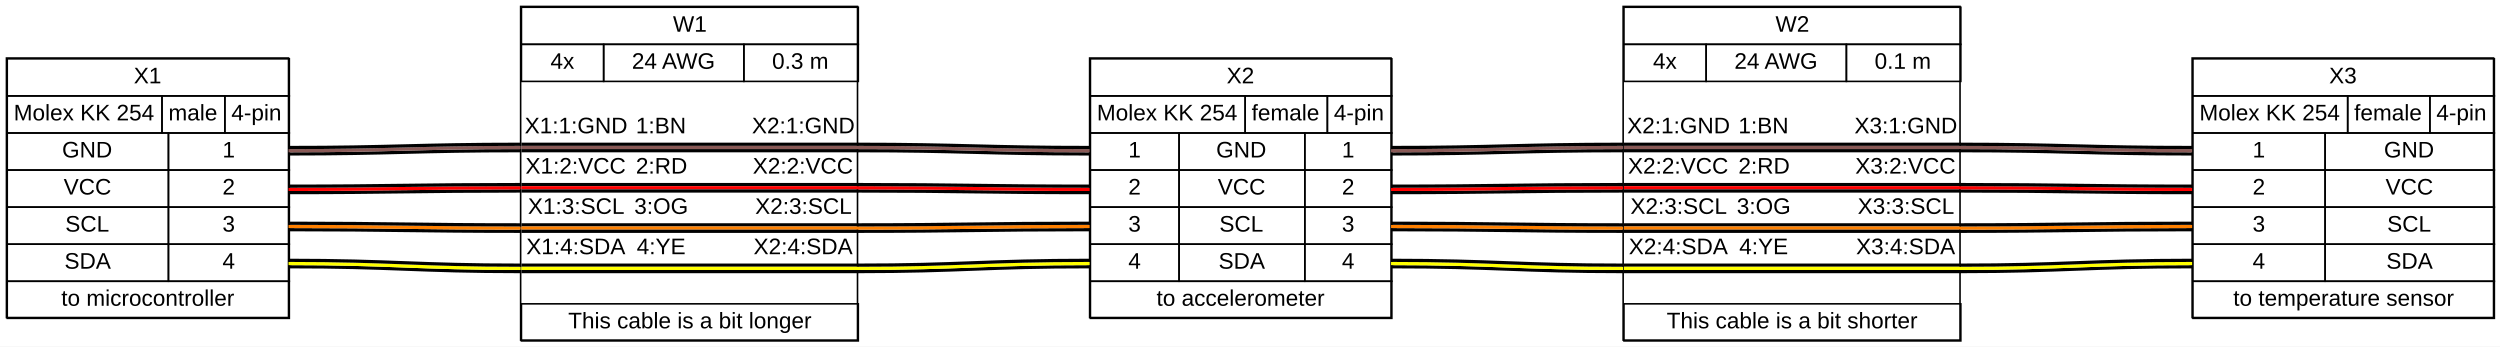
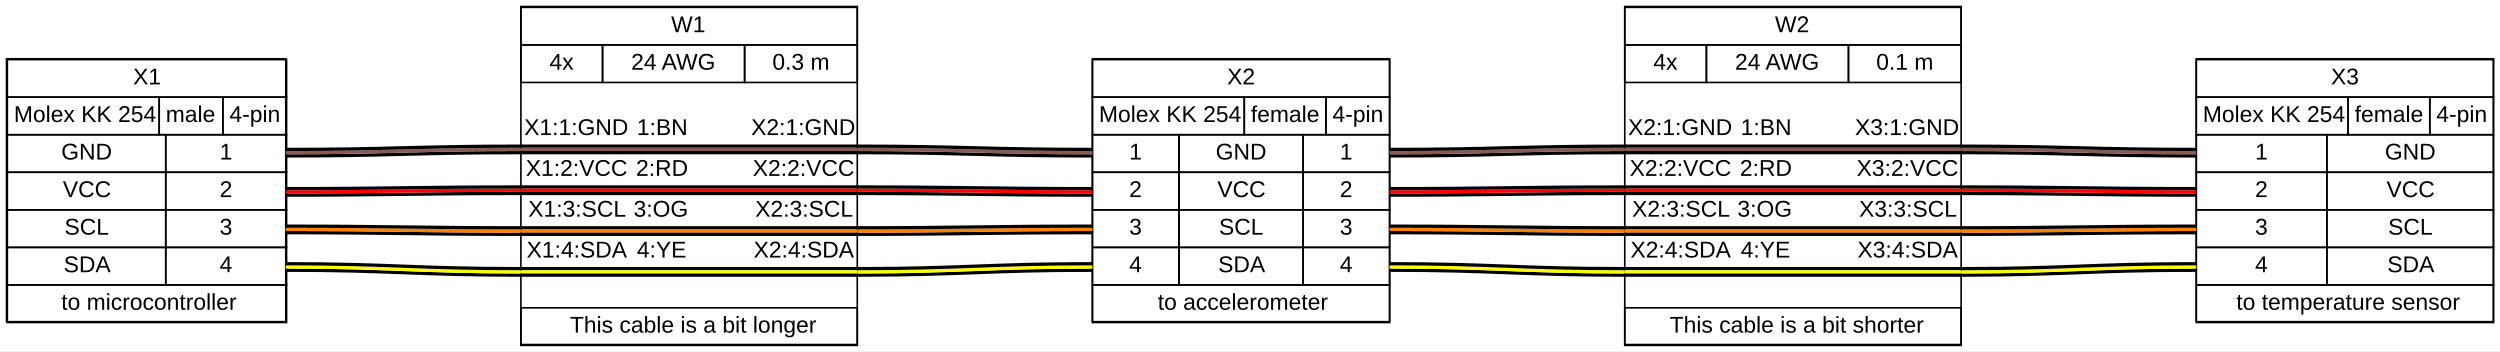
- <svg xmlns="http://www.w3.org/2000/svg" width="1551pt" height="215pt" viewBox="0.00 0.00 1551.00 215.00">
+ <svg xmlns="http://www.w3.org/2000/svg" width="1531pt" height="215pt" viewBox="0.00 0.00 1531.00 215.00">
  <g id="graph0" class="graph" transform="scale(1 1) rotate(0) translate(4 211)">
-     <polygon fill="#ffffff" stroke="transparent" points="-4,4 -4,-211 1547,-211 1547,4 -4,4" />
+     <polygon fill="#ffffff" stroke="none" points="-4,4 -4,-211 1527,-211 1527,4 -4,4" />
    <g id="node1" class="node">
-       <polygon fill="#ffffff" stroke="black" points="175,-175 0,-175 0,-14 175,-14 175,-175" />
-       <polygon fill="none" stroke="black" points="0.5,-151.5 0.5,-174.5 175.5,-174.5 175.5,-151.5 0.5,-151.5" />
-       <text text-anchor="start" x="79" y="-159.3" font-family="arial" font-size="14.00">X1</text>
-       <polygon fill="none" stroke="black" points="0.5,-128.5 0.5,-151.5 96.5,-151.5 96.5,-128.5 0.5,-128.5" />
+       <polygon fill="#ffffff" stroke="black" points="171,-175 0,-175 0,-14 171,-14 171,-175" />
+       <polygon fill="none" stroke="black" points="0.5,-151.5 0.5,-174.5 171.5,-174.5 171.5,-151.5 0.5,-151.5" />
+       <text text-anchor="start" x="77.5" y="-159.3" font-family="arial" font-size="14.00">X1</text>
+       <polygon fill="none" stroke="black" points="0.5,-128.5 0.5,-151.5 93.5,-151.5 93.5,-128.5 0.5,-128.5" />
      <text text-anchor="start" x="4.5" y="-136.3" font-family="arial" font-size="14.00">Molex KK 254</text>
-       <polygon fill="none" stroke="black" points="96.5,-128.5 96.5,-151.5 135.5,-151.5 135.5,-128.5 96.5,-128.5" />
-       <text text-anchor="start" x="100.5" y="-136.3" font-family="arial" font-size="14.00">male</text>
-       <polygon fill="none" stroke="black" points="135.5,-128.5 135.5,-151.5 175.5,-151.5 175.5,-128.5 135.5,-128.5" />
-       <text text-anchor="start" x="139.5" y="-136.3" font-family="arial" font-size="14.00">4-pin</text>
-       <polygon fill="none" stroke="black" points="0.5,-105.5 0.5,-128.5 100.5,-128.5 100.5,-105.5 0.5,-105.5" />
-       <text text-anchor="start" x="34.5" y="-113.3" font-family="arial" font-size="14.00">GND</text>
-       <polygon fill="none" stroke="black" points="100.5,-105.5 100.5,-128.5 175.5,-128.5 175.5,-105.5 100.5,-105.5" />
-       <text text-anchor="start" x="134" y="-113.3" font-family="arial" font-size="14.00">1</text>
-       <polygon fill="none" stroke="black" points="0.5,-82.5 0.5,-105.5 100.5,-105.5 100.5,-82.5 0.5,-82.5" />
-       <text text-anchor="start" x="35.5" y="-90.3" font-family="arial" font-size="14.00">VCC</text>
-       <polygon fill="none" stroke="black" points="100.5,-82.5 100.5,-105.5 175.5,-105.5 175.5,-82.5 100.5,-82.5" />
-       <text text-anchor="start" x="134" y="-90.3" font-family="arial" font-size="14.00">2</text>
-       <polygon fill="none" stroke="black" points="0.5,-59.5 0.5,-82.5 100.5,-82.5 100.5,-59.5 0.5,-59.5" />
-       <text text-anchor="start" x="36.5" y="-67.3" font-family="arial" font-size="14.00">SCL</text>
-       <polygon fill="none" stroke="black" points="100.5,-59.5 100.5,-82.5 175.5,-82.5 175.5,-59.5 100.5,-59.5" />
-       <text text-anchor="start" x="134" y="-67.3" font-family="arial" font-size="14.00">3</text>
-       <polygon fill="none" stroke="black" points="0.5,-36.5 0.5,-59.5 100.5,-59.5 100.5,-36.5 0.5,-36.5" />
-       <text text-anchor="start" x="36" y="-44.3" font-family="arial" font-size="14.00">SDA</text>
-       <polygon fill="none" stroke="black" points="100.5,-36.5 100.5,-59.5 175.5,-59.5 175.5,-36.5 100.5,-36.5" />
-       <text text-anchor="start" x="134" y="-44.3" font-family="arial" font-size="14.00">4</text>
-       <polygon fill="none" stroke="black" points="0.5,-13.5 0.5,-36.5 175.5,-36.5 175.5,-13.5 0.5,-13.5" />
-       <text text-anchor="start" x="34" y="-21.3" font-family="arial" font-size="14.00">to microcontroller</text>
+       <polygon fill="none" stroke="black" points="93.5,-128.5 93.5,-151.5 132.5,-151.5 132.5,-128.5 93.5,-128.5" />
+       <text text-anchor="start" x="97.5" y="-136.3" font-family="arial" font-size="14.00">male</text>
+       <polygon fill="none" stroke="black" points="132.5,-128.5 132.5,-151.5 171.5,-151.5 171.5,-128.5 132.5,-128.5" />
+       <text text-anchor="start" x="136.5" y="-136.3" font-family="arial" font-size="14.00">4-pin</text>
+       <polygon fill="none" stroke="black" points="0.5,-105.5 0.5,-128.5 97.5,-128.5 97.5,-105.5 0.5,-105.5" />
+       <text text-anchor="start" x="33.5" y="-113.3" font-family="arial" font-size="14.00">GND</text>
+       <polygon fill="none" stroke="black" points="97.5,-105.5 97.5,-128.5 171.5,-128.5 171.5,-105.5 97.5,-105.5" />
+       <text text-anchor="start" x="130.5" y="-113.3" font-family="arial" font-size="14.00">1</text>
+       <polygon fill="none" stroke="black" points="0.5,-82.5 0.5,-105.5 97.5,-105.5 97.5,-82.5 0.5,-82.5" />
+       <text text-anchor="start" x="34.5" y="-90.3" font-family="arial" font-size="14.00">VCC</text>
+       <polygon fill="none" stroke="black" points="97.5,-82.5 97.5,-105.5 171.5,-105.5 171.5,-82.5 97.5,-82.5" />
+       <text text-anchor="start" x="130.5" y="-90.3" font-family="arial" font-size="14.00">2</text>
+       <polygon fill="none" stroke="black" points="0.5,-59.5 0.5,-82.5 97.5,-82.5 97.5,-59.5 0.5,-59.5" />
+       <text text-anchor="start" x="35.5" y="-67.3" font-family="arial" font-size="14.00">SCL</text>
+       <polygon fill="none" stroke="black" points="97.5,-59.5 97.5,-82.5 171.5,-82.5 171.5,-59.5 97.5,-59.5" />
+       <text text-anchor="start" x="130.5" y="-67.3" font-family="arial" font-size="14.00">3</text>
+       <polygon fill="none" stroke="black" points="0.5,-36.5 0.5,-59.5 97.5,-59.5 97.5,-36.5 0.5,-36.5" />
+       <text text-anchor="start" x="35" y="-44.3" font-family="arial" font-size="14.00">SDA</text>
+       <polygon fill="none" stroke="black" points="97.5,-36.5 97.5,-59.5 171.5,-59.5 171.5,-36.5 97.5,-36.5" />
+       <text text-anchor="start" x="130.5" y="-44.3" font-family="arial" font-size="14.00">4</text>
+       <polygon fill="none" stroke="black" points="0.5,-13.5 0.5,-36.5 171.5,-36.5 171.5,-13.5 0.5,-13.5" />
+       <text text-anchor="start" x="33.5" y="-21.3" font-family="arial" font-size="14.00">to microcontroller</text>
    </g>
    <g id="node4" class="node">
-       <polygon fill="#ffffff" stroke="black" points="528,-207 319,-207 319,0 528,0 528,-207" />
-       <polygon fill="none" stroke="black" points="319.5,-183.5 319.5,-206.5 528.5,-206.5 528.5,-183.5 319.5,-183.5" />
-       <text text-anchor="start" x="413.5" y="-191.3" font-family="arial" font-size="14.00">W1</text>
-       <polygon fill="none" stroke="black" points="319.5,-160.5 319.5,-183.5 370.5,-183.5 370.5,-160.5 319.5,-160.5" />
-       <text text-anchor="start" x="337.5" y="-168.3" font-family="arial" font-size="14.00">4x</text>
-       <polygon fill="none" stroke="black" points="370.5,-160.5 370.5,-183.5 457.5,-183.5 457.5,-160.5 370.5,-160.5" />
-       <text text-anchor="start" x="388" y="-168.3" font-family="arial" font-size="14.00">24 AWG</text>
-       <polygon fill="none" stroke="black" points="457.5,-160.5 457.5,-183.5 528.5,-183.5 528.5,-160.5 457.5,-160.5" />
-       <text text-anchor="start" x="475" y="-168.3" font-family="arial" font-size="14.00">0.3 m</text>
-       <text text-anchor="start" x="351.5" y="-147.3" font-family="arial" font-size="14.00"> </text>
-       <text text-anchor="start" x="321.5" y="-128.3" font-family="arial" font-size="14.00">X1:1:GND</text>
-       <text text-anchor="start" x="390.5" y="-128.3" font-family="arial" font-size="14.00">     1:BN    </text>
-       <text text-anchor="start" x="462.5" y="-128.3" font-family="arial" font-size="14.00">X2:1:GND</text>
-       <polygon fill="#000000" stroke="transparent" points="319.5,-120.5 319.5,-122.5 528.5,-122.5 528.5,-120.5 319.5,-120.5" />
-       <polygon fill="#895956" stroke="transparent" points="319.5,-118.5 319.5,-120.5 528.5,-120.5 528.5,-118.5 319.5,-118.5" />
-       <polygon fill="#000000" stroke="transparent" points="319.5,-116.5 319.5,-118.5 528.5,-118.5 528.5,-116.5 319.5,-116.5" />
-       <text text-anchor="start" x="322" y="-103.3" font-family="arial" font-size="14.00">X1:2:VCC</text>
-       <text text-anchor="start" x="390.5" y="-103.3" font-family="arial" font-size="14.00">     2:RD    </text>
-       <text text-anchor="start" x="463" y="-103.3" font-family="arial" font-size="14.00">X2:2:VCC</text>
-       <polygon fill="#000000" stroke="transparent" points="319.5,-95.5 319.5,-97.5 528.5,-97.5 528.5,-95.5 319.5,-95.5" />
-       <polygon fill="#ff0000" stroke="transparent" points="319.5,-93.5 319.5,-95.5 528.5,-95.5 528.5,-93.5 319.5,-93.5" />
-       <polygon fill="#000000" stroke="transparent" points="319.5,-91.5 319.5,-93.5 528.5,-93.5 528.5,-91.5 319.5,-91.5" />
-       <text text-anchor="start" x="323.5" y="-78.3" font-family="arial" font-size="14.00">X1:3:SCL</text>
-       <text text-anchor="start" x="389.5" y="-78.3" font-family="arial" font-size="14.00">     3:OG    </text>
-       <text text-anchor="start" x="464.5" y="-78.3" font-family="arial" font-size="14.00">X2:3:SCL</text>
-       <polygon fill="#000000" stroke="transparent" points="319.5,-70.5 319.5,-72.5 528.5,-72.5 528.5,-70.5 319.5,-70.5" />
-       <polygon fill="#ff8000" stroke="transparent" points="319.5,-68.5 319.5,-70.5 528.5,-70.5 528.5,-68.5 319.5,-68.5" />
-       <polygon fill="#000000" stroke="transparent" points="319.5,-66.5 319.5,-68.5 528.5,-68.5 528.5,-66.5 319.5,-66.5" />
-       <text text-anchor="start" x="322.5" y="-53.3" font-family="arial" font-size="14.00">X1:4:SDA</text>
-       <text text-anchor="start" x="391" y="-53.3" font-family="arial" font-size="14.00">     4:YE    </text>
-       <text text-anchor="start" x="463.5" y="-53.3" font-family="arial" font-size="14.00">X2:4:SDA</text>
-       <polygon fill="#000000" stroke="transparent" points="319.5,-45.5 319.5,-47.5 528.5,-47.5 528.5,-45.5 319.5,-45.5" />
-       <polygon fill="#ffff00" stroke="transparent" points="319.5,-43.5 319.5,-45.5 528.5,-45.5 528.5,-43.5 319.5,-43.5" />
-       <polygon fill="#000000" stroke="transparent" points="319.5,-41.5 319.5,-43.5 528.5,-43.5 528.5,-41.5 319.5,-41.5" />
-       <text text-anchor="start" x="351.5" y="-28.3" font-family="arial" font-size="14.00"> </text>
-       <polygon fill="none" stroke="black" points="319.5,0.5 319.5,-22.5 528.5,-22.5 528.5,0.5 319.5,0.5" />
-       <text text-anchor="start" x="348.5" y="-7.3" font-family="arial" font-size="14.00">This cable is a bit longer</text>
+       <polygon fill="#ffffff" stroke="black" points="521,-207 315,-207 315,0 521,0 521,-207" />
+       <polygon fill="none" stroke="black" points="315,-183.5 315,-206.5 521,-206.5 521,-183.5 315,-183.5" />
+       <text text-anchor="start" x="407" y="-191.3" font-family="arial" font-size="14.00">W1</text>
+       <polygon fill="none" stroke="black" points="315,-160.5 315,-183.5 365,-183.5 365,-160.5 315,-160.5" />
+       <text text-anchor="start" x="332.5" y="-168.3" font-family="arial" font-size="14.00">4x</text>
+       <polygon fill="none" stroke="black" points="365,-160.5 365,-183.5 452,-183.5 452,-160.5 365,-160.5" />
+       <text text-anchor="start" x="382.5" y="-168.3" font-family="arial" font-size="14.00">24 AWG</text>
+       <polygon fill="none" stroke="black" points="452,-160.5 452,-183.5 521,-183.5 521,-160.5 452,-160.5" />
+       <text text-anchor="start" x="469" y="-168.3" font-family="arial" font-size="14.00">0.3 m</text>
+       <text text-anchor="start" x="346.5" y="-147.3" font-family="arial" font-size="14.00"> </text>
+       <text text-anchor="start" x="317" y="-128.3" font-family="arial" font-size="14.00">X1:1:GND</text>
+       <text text-anchor="start" x="386" y="-128.3" font-family="arial" font-size="14.00">     1:BN    </text>
+       <text text-anchor="start" x="456" y="-128.3" font-family="arial" font-size="14.00">X2:1:GND</text>
+       <polygon fill="#000000" stroke="none" points="315,-120.5 315,-122.5 521,-122.5 521,-120.5 315,-120.5" />
+       <polygon fill="#895956" stroke="none" points="315,-118.5 315,-120.5 521,-120.5 521,-118.5 315,-118.5" />
+       <polygon fill="#000000" stroke="none" points="315,-116.5 315,-118.5 521,-118.5 521,-116.5 315,-116.5" />
+       <text text-anchor="start" x="318" y="-103.3" font-family="arial" font-size="14.00">X1:2:VCC</text>
+       <text text-anchor="start" x="385.5" y="-103.3" font-family="arial" font-size="14.00">     2:RD    </text>
+       <text text-anchor="start" x="457" y="-103.3" font-family="arial" font-size="14.00">X2:2:VCC</text>
+       <polygon fill="#000000" stroke="none" points="315,-95.5 315,-97.5 521,-97.5 521,-95.5 315,-95.5" />
+       <polygon fill="#ff0000" stroke="none" points="315,-93.5 315,-95.5 521,-95.5 521,-93.5 315,-93.5" />
+       <polygon fill="#000000" stroke="none" points="315,-91.5 315,-93.5 521,-93.5 521,-91.5 315,-91.5" />
+       <text text-anchor="start" x="319.5" y="-78.3" font-family="arial" font-size="14.00">X1:3:SCL</text>
+       <text text-anchor="start" x="384" y="-78.3" font-family="arial" font-size="14.00">     3:OG    </text>
+       <text text-anchor="start" x="458.5" y="-78.3" font-family="arial" font-size="14.00">X2:3:SCL</text>
+       <polygon fill="#000000" stroke="none" points="315,-70.5 315,-72.5 521,-72.5 521,-70.5 315,-70.5" />
+       <polygon fill="#ff8000" stroke="none" points="315,-68.5 315,-70.5 521,-70.5 521,-68.5 315,-68.5" />
+       <polygon fill="#000000" stroke="none" points="315,-66.5 315,-68.5 521,-68.5 521,-66.5 315,-66.5" />
+       <text text-anchor="start" x="318.5" y="-53.3" font-family="arial" font-size="14.00">X1:4:SDA</text>
+       <text text-anchor="start" x="386" y="-53.3" font-family="arial" font-size="14.00">     4:YE    </text>
+       <text text-anchor="start" x="457.5" y="-53.3" font-family="arial" font-size="14.00">X2:4:SDA</text>
+       <polygon fill="#000000" stroke="none" points="315,-45.5 315,-47.5 521,-47.5 521,-45.5 315,-45.5" />
+       <polygon fill="#ffff00" stroke="none" points="315,-43.5 315,-45.5 521,-45.5 521,-43.5 315,-43.5" />
+       <polygon fill="#000000" stroke="none" points="315,-41.5 315,-43.5 521,-43.5 521,-41.5 315,-41.5" />
+       <text text-anchor="start" x="346.5" y="-28.3" font-family="arial" font-size="14.00"> </text>
+       <polygon fill="none" stroke="black" points="315,0.5 315,-22.5 521,-22.5 521,0.5 315,0.5" />
+       <text text-anchor="start" x="345" y="-7.3" font-family="arial" font-size="14.00">This cable is a bit longer</text>
    </g>
    <g id="edge1" class="edge">
-       <path fill="none" stroke="#000000" stroke-width="2" d="M175,-115.5C239.25,-115.52 255.24,-117.52 319,-117.5" />
-       <path fill="none" stroke="#895956" stroke-width="2" d="M175,-117.5C239.01,-117.5 254.99,-119.5 319,-119.5" />
-       <path fill="none" stroke="#000000" stroke-width="2" d="M175,-119.5C238.76,-119.48 254.75,-121.48 319,-121.5" />
+       <path fill="none" stroke="#000000" stroke-width="2" d="M171,-115.5C235.25,-115.52 251.24,-117.52 315,-117.5" />
+       <path fill="none" stroke="#895956" stroke-width="2" d="M171,-117.5C235.01,-117.5 250.99,-119.5 315,-119.5" />
+       <path fill="none" stroke="#000000" stroke-width="2" d="M171,-119.5C234.76,-119.48 250.75,-121.48 315,-121.5" />
    </g>
    <g id="edge3" class="edge">
-       <path fill="none" stroke="#000000" stroke-width="2" d="M175,-91.5C239.13,-91.5 255.12,-92.5 319,-92.5" />
-       <path fill="none" stroke="#ff0000" stroke-width="2" d="M175,-93.5C239,-93.5 255,-94.5 319,-94.5" />
-       <path fill="none" stroke="#000000" stroke-width="2" d="M175,-95.5C238.88,-95.5 254.87,-96.5 319,-96.5" />
+       <path fill="none" stroke="#000000" stroke-width="2" d="M171,-91.5C235.13,-91.5 251.12,-92.5 315,-92.5" />
+       <path fill="none" stroke="#ff0000" stroke-width="2" d="M171,-93.5C235,-93.5 251,-94.5 315,-94.5" />
+       <path fill="none" stroke="#000000" stroke-width="2" d="M171,-95.5C234.88,-95.5 250.87,-96.5 315,-96.5" />
    </g>
    <g id="edge5" class="edge">
-       <path fill="none" stroke="#000000" stroke-width="2" d="M175,-68.5C238.88,-68.5 254.87,-67.5 319,-67.5" />
-       <path fill="none" stroke="#ff8000" stroke-width="2" d="M175,-70.5C239,-70.5 255,-69.5 319,-69.5" />
-       <path fill="none" stroke="#000000" stroke-width="2" d="M175,-72.5C239.13,-72.5 255.12,-71.5 319,-71.5" />
+       <path fill="none" stroke="#000000" stroke-width="2" d="M171,-68.5C234.88,-68.5 250.87,-67.5 315,-67.5" />
+       <path fill="none" stroke="#ff8000" stroke-width="2" d="M171,-70.5C235,-70.5 251,-69.5 315,-69.5" />
+       <path fill="none" stroke="#000000" stroke-width="2" d="M171,-72.5C235.13,-72.5 251.12,-71.5 315,-71.5" />
    </g>
    <g id="edge7" class="edge">
-       <path fill="none" stroke="#000000" stroke-width="2" d="M175,-45.5C238.64,-45.53 254.62,-42.53 319,-42.5" />
-       <path fill="none" stroke="#ffff00" stroke-width="2" d="M175,-47.5C239.01,-47.5 254.99,-44.5 319,-44.5" />
-       <path fill="none" stroke="#000000" stroke-width="2" d="M175,-49.5C239.38,-49.47 255.36,-46.47 319,-46.5" />
+       <path fill="none" stroke="#000000" stroke-width="2" d="M171,-45.5C234.64,-45.53 250.62,-42.53 315,-42.5" />
+       <path fill="none" stroke="#ffff00" stroke-width="2" d="M171,-47.5C235.01,-47.5 250.99,-44.5 315,-44.5" />
+       <path fill="none" stroke="#000000" stroke-width="2" d="M171,-49.5C235.38,-49.47 251.36,-46.47 315,-46.5" />
    </g>
    <g id="node2" class="node">
-       <polygon fill="#ffffff" stroke="black" points="859,-175 672,-175 672,-14 859,-14 859,-175" />
-       <polygon fill="none" stroke="black" points="672.5,-151.5 672.5,-174.5 859.5,-174.5 859.5,-151.5 672.5,-151.5" />
-       <text text-anchor="start" x="757" y="-159.3" font-family="arial" font-size="14.00">X2</text>
-       <polygon fill="none" stroke="black" points="672.5,-128.5 672.5,-151.5 768.5,-151.5 768.5,-128.5 672.5,-128.5" />
-       <text text-anchor="start" x="676.5" y="-136.3" font-family="arial" font-size="14.00">Molex KK 254</text>
-       <polygon fill="none" stroke="black" points="768.5,-128.5 768.5,-151.5 819.5,-151.5 819.5,-128.5 768.5,-128.5" />
-       <text text-anchor="start" x="772.5" y="-136.3" font-family="arial" font-size="14.00">female</text>
-       <polygon fill="none" stroke="black" points="819.5,-128.5 819.5,-151.5 859.5,-151.5 859.5,-128.5 819.5,-128.5" />
-       <text text-anchor="start" x="823.5" y="-136.3" font-family="arial" font-size="14.00">4-pin</text>
-       <polygon fill="none" stroke="black" points="672.5,-105.5 672.5,-128.5 727.5,-128.5 727.5,-105.5 672.5,-105.5" />
-       <text text-anchor="start" x="696" y="-113.3" font-family="arial" font-size="14.00">1</text>
-       <polygon fill="none" stroke="black" points="727.5,-105.5 727.5,-128.5 805.5,-128.5 805.5,-105.5 727.5,-105.5" />
-       <text text-anchor="start" x="750.5" y="-113.3" font-family="arial" font-size="14.00">GND</text>
-       <polygon fill="none" stroke="black" points="805.5,-105.5 805.5,-128.5 859.5,-128.5 859.5,-105.5 805.5,-105.5" />
-       <text text-anchor="start" x="828.5" y="-113.3" font-family="arial" font-size="14.00">1</text>
-       <polygon fill="none" stroke="black" points="672.5,-82.5 672.5,-105.5 727.5,-105.5 727.5,-82.5 672.5,-82.5" />
-       <text text-anchor="start" x="696" y="-90.3" font-family="arial" font-size="14.00">2</text>
-       <polygon fill="none" stroke="black" points="727.5,-82.5 727.5,-105.5 805.5,-105.5 805.5,-82.5 727.5,-82.5" />
-       <text text-anchor="start" x="751.5" y="-90.3" font-family="arial" font-size="14.00">VCC</text>
-       <polygon fill="none" stroke="black" points="805.5,-82.5 805.5,-105.5 859.5,-105.5 859.5,-82.5 805.5,-82.5" />
-       <text text-anchor="start" x="828.5" y="-90.3" font-family="arial" font-size="14.00">2</text>
-       <polygon fill="none" stroke="black" points="672.5,-59.5 672.5,-82.5 727.5,-82.5 727.5,-59.5 672.5,-59.5" />
-       <text text-anchor="start" x="696" y="-67.3" font-family="arial" font-size="14.00">3</text>
-       <polygon fill="none" stroke="black" points="727.5,-59.5 727.5,-82.5 805.5,-82.5 805.5,-59.5 727.5,-59.5" />
-       <text text-anchor="start" x="752.5" y="-67.3" font-family="arial" font-size="14.00">SCL</text>
-       <polygon fill="none" stroke="black" points="805.5,-59.5 805.5,-82.5 859.5,-82.5 859.5,-59.5 805.5,-59.5" />
-       <text text-anchor="start" x="828.5" y="-67.3" font-family="arial" font-size="14.00">3</text>
-       <polygon fill="none" stroke="black" points="672.5,-36.5 672.5,-59.5 727.5,-59.5 727.5,-36.5 672.5,-36.5" />
-       <text text-anchor="start" x="696" y="-44.3" font-family="arial" font-size="14.00">4</text>
-       <polygon fill="none" stroke="black" points="727.5,-36.5 727.5,-59.5 805.5,-59.5 805.5,-36.5 727.5,-36.5" />
-       <text text-anchor="start" x="752" y="-44.3" font-family="arial" font-size="14.00">SDA</text>
-       <polygon fill="none" stroke="black" points="805.5,-36.5 805.5,-59.5 859.5,-59.5 859.5,-36.5 805.5,-36.5" />
-       <text text-anchor="start" x="828.5" y="-44.3" font-family="arial" font-size="14.00">4</text>
-       <polygon fill="none" stroke="black" points="672.5,-13.5 672.5,-36.5 859.5,-36.5 859.5,-13.5 672.5,-13.5" />
-       <text text-anchor="start" x="713.5" y="-21.3" font-family="arial" font-size="14.00">to accelerometer</text>
+       <polygon fill="#ffffff" stroke="black" points="847,-175 665,-175 665,-14 847,-14 847,-175" />
+       <polygon fill="none" stroke="black" points="665,-151.5 665,-174.5 847,-174.5 847,-151.5 665,-151.5" />
+       <text text-anchor="start" x="747.5" y="-159.3" font-family="arial" font-size="14.00">X2</text>
+       <polygon fill="none" stroke="black" points="665,-128.5 665,-151.5 758,-151.5 758,-128.5 665,-128.5" />
+       <text text-anchor="start" x="669" y="-136.3" font-family="arial" font-size="14.00">Molex KK 254</text>
+       <polygon fill="none" stroke="black" points="758,-128.5 758,-151.5 808,-151.5 808,-128.5 758,-128.5" />
+       <text text-anchor="start" x="762" y="-136.3" font-family="arial" font-size="14.00">female</text>
+       <polygon fill="none" stroke="black" points="808,-128.5 808,-151.5 847,-151.5 847,-128.5 808,-128.5" />
+       <text text-anchor="start" x="812" y="-136.3" font-family="arial" font-size="14.00">4-pin</text>
+       <polygon fill="none" stroke="black" points="665,-105.5 665,-128.5 718,-128.5 718,-105.5 665,-105.5" />
+       <text text-anchor="start" x="687.5" y="-113.3" font-family="arial" font-size="14.00">1</text>
+       <polygon fill="none" stroke="black" points="718,-105.5 718,-128.5 794,-128.5 794,-105.5 718,-105.5" />
+       <text text-anchor="start" x="740.5" y="-113.3" font-family="arial" font-size="14.00">GND</text>
+       <polygon fill="none" stroke="black" points="794,-105.5 794,-128.5 847,-128.5 847,-105.5 794,-105.5" />
+       <text text-anchor="start" x="816.5" y="-113.3" font-family="arial" font-size="14.00">1</text>
+       <polygon fill="none" stroke="black" points="665,-82.5 665,-105.5 718,-105.5 718,-82.5 665,-82.5" />
+       <text text-anchor="start" x="687.5" y="-90.3" font-family="arial" font-size="14.00">2</text>
+       <polygon fill="none" stroke="black" points="718,-82.5 718,-105.5 794,-105.5 794,-82.5 718,-82.5" />
+       <text text-anchor="start" x="741.5" y="-90.3" font-family="arial" font-size="14.00">VCC</text>
+       <polygon fill="none" stroke="black" points="794,-82.5 794,-105.5 847,-105.5 847,-82.5 794,-82.5" />
+       <text text-anchor="start" x="816.5" y="-90.3" font-family="arial" font-size="14.00">2</text>
+       <polygon fill="none" stroke="black" points="665,-59.5 665,-82.5 718,-82.5 718,-59.5 665,-59.5" />
+       <text text-anchor="start" x="687.5" y="-67.3" font-family="arial" font-size="14.00">3</text>
+       <polygon fill="none" stroke="black" points="718,-59.5 718,-82.5 794,-82.5 794,-59.5 718,-59.5" />
+       <text text-anchor="start" x="742.5" y="-67.3" font-family="arial" font-size="14.00">SCL</text>
+       <polygon fill="none" stroke="black" points="794,-59.5 794,-82.5 847,-82.5 847,-59.5 794,-59.5" />
+       <text text-anchor="start" x="816.5" y="-67.3" font-family="arial" font-size="14.00">3</text>
+       <polygon fill="none" stroke="black" points="665,-36.5 665,-59.5 718,-59.5 718,-36.5 665,-36.5" />
+       <text text-anchor="start" x="687.5" y="-44.3" font-family="arial" font-size="14.00">4</text>
+       <polygon fill="none" stroke="black" points="718,-36.5 718,-59.5 794,-59.5 794,-36.5 718,-36.5" />
+       <text text-anchor="start" x="742" y="-44.3" font-family="arial" font-size="14.00">SDA</text>
+       <polygon fill="none" stroke="black" points="794,-36.5 794,-59.5 847,-59.5 847,-36.5 794,-36.5" />
+       <text text-anchor="start" x="816.5" y="-44.3" font-family="arial" font-size="14.00">4</text>
+       <polygon fill="none" stroke="black" points="665,-13.5 665,-36.5 847,-36.5 847,-13.5 665,-13.5" />
+       <text text-anchor="start" x="705" y="-21.3" font-family="arial" font-size="14.00">to accelerometer</text>
    </g>
    <g id="node5" class="node">
-       <polygon fill="#ffffff" stroke="black" points="1212,-207 1003,-207 1003,0 1212,0 1212,-207" />
-       <polygon fill="none" stroke="black" points="1003.5,-183.5 1003.5,-206.5 1212.5,-206.5 1212.5,-183.5 1003.5,-183.5" />
-       <text text-anchor="start" x="1097.5" y="-191.3" font-family="arial" font-size="14.00">W2</text>
-       <polygon fill="none" stroke="black" points="1003.5,-160.5 1003.5,-183.5 1054.5,-183.5 1054.5,-160.5 1003.5,-160.5" />
-       <text text-anchor="start" x="1021.5" y="-168.3" font-family="arial" font-size="14.00">4x</text>
-       <polygon fill="none" stroke="black" points="1054.5,-160.5 1054.5,-183.5 1141.5,-183.5 1141.5,-160.5 1054.5,-160.5" />
-       <text text-anchor="start" x="1072" y="-168.3" font-family="arial" font-size="14.00">24 AWG</text>
-       <polygon fill="none" stroke="black" points="1141.5,-160.5 1141.5,-183.5 1212.5,-183.5 1212.5,-160.5 1141.5,-160.5" />
-       <text text-anchor="start" x="1159" y="-168.3" font-family="arial" font-size="14.00">0.1 m</text>
-       <text text-anchor="start" x="1035.5" y="-147.3" font-family="arial" font-size="14.00"> </text>
-       <text text-anchor="start" x="1005.5" y="-128.3" font-family="arial" font-size="14.00">X2:1:GND</text>
-       <text text-anchor="start" x="1074.5" y="-128.3" font-family="arial" font-size="14.00">     1:BN    </text>
-       <text text-anchor="start" x="1146.5" y="-128.3" font-family="arial" font-size="14.00">X3:1:GND</text>
-       <polygon fill="#000000" stroke="transparent" points="1003.5,-120.5 1003.5,-122.5 1212.5,-122.5 1212.5,-120.5 1003.5,-120.5" />
-       <polygon fill="#895956" stroke="transparent" points="1003.5,-118.5 1003.5,-120.5 1212.5,-120.5 1212.5,-118.5 1003.5,-118.5" />
-       <polygon fill="#000000" stroke="transparent" points="1003.5,-116.5 1003.5,-118.5 1212.5,-118.5 1212.5,-116.5 1003.5,-116.5" />
-       <text text-anchor="start" x="1006" y="-103.3" font-family="arial" font-size="14.00">X2:2:VCC</text>
-       <text text-anchor="start" x="1074.5" y="-103.3" font-family="arial" font-size="14.00">     2:RD    </text>
-       <text text-anchor="start" x="1147" y="-103.3" font-family="arial" font-size="14.00">X3:2:VCC</text>
-       <polygon fill="#000000" stroke="transparent" points="1003.5,-95.5 1003.5,-97.5 1212.5,-97.5 1212.5,-95.5 1003.5,-95.5" />
-       <polygon fill="#ff0000" stroke="transparent" points="1003.5,-93.5 1003.5,-95.5 1212.5,-95.5 1212.5,-93.5 1003.5,-93.5" />
-       <polygon fill="#000000" stroke="transparent" points="1003.5,-91.5 1003.5,-93.5 1212.5,-93.5 1212.5,-91.5 1003.5,-91.5" />
-       <text text-anchor="start" x="1007.5" y="-78.3" font-family="arial" font-size="14.00">X2:3:SCL</text>
-       <text text-anchor="start" x="1073.5" y="-78.3" font-family="arial" font-size="14.00">     3:OG    </text>
-       <text text-anchor="start" x="1148.5" y="-78.3" font-family="arial" font-size="14.00">X3:3:SCL</text>
-       <polygon fill="#000000" stroke="transparent" points="1003.5,-70.5 1003.5,-72.5 1212.5,-72.5 1212.5,-70.5 1003.5,-70.5" />
-       <polygon fill="#ff8000" stroke="transparent" points="1003.5,-68.5 1003.5,-70.5 1212.5,-70.5 1212.5,-68.5 1003.5,-68.5" />
-       <polygon fill="#000000" stroke="transparent" points="1003.5,-66.5 1003.5,-68.5 1212.5,-68.5 1212.5,-66.5 1003.5,-66.5" />
-       <text text-anchor="start" x="1006.5" y="-53.3" font-family="arial" font-size="14.00">X2:4:SDA</text>
-       <text text-anchor="start" x="1075" y="-53.3" font-family="arial" font-size="14.00">     4:YE    </text>
-       <text text-anchor="start" x="1147.5" y="-53.3" font-family="arial" font-size="14.00">X3:4:SDA</text>
-       <polygon fill="#000000" stroke="transparent" points="1003.5,-45.5 1003.5,-47.5 1212.5,-47.5 1212.5,-45.5 1003.5,-45.5" />
-       <polygon fill="#ffff00" stroke="transparent" points="1003.5,-43.5 1003.5,-45.5 1212.5,-45.5 1212.5,-43.5 1003.5,-43.5" />
-       <polygon fill="#000000" stroke="transparent" points="1003.5,-41.5 1003.5,-43.5 1212.5,-43.5 1212.5,-41.5 1003.5,-41.5" />
-       <text text-anchor="start" x="1035.5" y="-28.3" font-family="arial" font-size="14.00"> </text>
-       <polygon fill="none" stroke="black" points="1003.5,0.5 1003.5,-22.5 1212.5,-22.5 1212.5,0.5 1003.5,0.5" />
-       <text text-anchor="start" x="1030" y="-7.3" font-family="arial" font-size="14.00">This cable is a bit shorter</text>
+       <polygon fill="#ffffff" stroke="black" points="1197,-207 991,-207 991,0 1197,0 1197,-207" />
+       <polygon fill="none" stroke="black" points="991,-183.5 991,-206.5 1197,-206.5 1197,-183.5 991,-183.5" />
+       <text text-anchor="start" x="1083" y="-191.3" font-family="arial" font-size="14.00">W2</text>
+       <polygon fill="none" stroke="black" points="991,-160.5 991,-183.5 1041,-183.5 1041,-160.5 991,-160.5" />
+       <text text-anchor="start" x="1008.5" y="-168.3" font-family="arial" font-size="14.00">4x</text>
+       <polygon fill="none" stroke="black" points="1041,-160.5 1041,-183.5 1128,-183.5 1128,-160.5 1041,-160.5" />
+       <text text-anchor="start" x="1058.5" y="-168.3" font-family="arial" font-size="14.00">24 AWG</text>
+       <polygon fill="none" stroke="black" points="1128,-160.5 1128,-183.5 1197,-183.5 1197,-160.5 1128,-160.5" />
+       <text text-anchor="start" x="1145" y="-168.3" font-family="arial" font-size="14.00">0.1 m</text>
+       <text text-anchor="start" x="1022.5" y="-147.3" font-family="arial" font-size="14.00"> </text>
+       <text text-anchor="start" x="993" y="-128.3" font-family="arial" font-size="14.00">X2:1:GND</text>
+       <text text-anchor="start" x="1062" y="-128.3" font-family="arial" font-size="14.00">     1:BN    </text>
+       <text text-anchor="start" x="1132" y="-128.3" font-family="arial" font-size="14.00">X3:1:GND</text>
+       <polygon fill="#000000" stroke="none" points="991,-120.5 991,-122.5 1197,-122.5 1197,-120.5 991,-120.5" />
+       <polygon fill="#895956" stroke="none" points="991,-118.5 991,-120.5 1197,-120.5 1197,-118.5 991,-118.5" />
+       <polygon fill="#000000" stroke="none" points="991,-116.5 991,-118.5 1197,-118.5 1197,-116.5 991,-116.5" />
+       <text text-anchor="start" x="994" y="-103.3" font-family="arial" font-size="14.00">X2:2:VCC</text>
+       <text text-anchor="start" x="1061.5" y="-103.3" font-family="arial" font-size="14.00">     2:RD    </text>
+       <text text-anchor="start" x="1133" y="-103.3" font-family="arial" font-size="14.00">X3:2:VCC</text>
+       <polygon fill="#000000" stroke="none" points="991,-95.5 991,-97.5 1197,-97.5 1197,-95.5 991,-95.5" />
+       <polygon fill="#ff0000" stroke="none" points="991,-93.5 991,-95.5 1197,-95.5 1197,-93.5 991,-93.5" />
+       <polygon fill="#000000" stroke="none" points="991,-91.5 991,-93.5 1197,-93.5 1197,-91.5 991,-91.5" />
+       <text text-anchor="start" x="995.5" y="-78.3" font-family="arial" font-size="14.00">X2:3:SCL</text>
+       <text text-anchor="start" x="1060" y="-78.3" font-family="arial" font-size="14.00">     3:OG    </text>
+       <text text-anchor="start" x="1134.5" y="-78.3" font-family="arial" font-size="14.00">X3:3:SCL</text>
+       <polygon fill="#000000" stroke="none" points="991,-70.5 991,-72.5 1197,-72.5 1197,-70.5 991,-70.5" />
+       <polygon fill="#ff8000" stroke="none" points="991,-68.5 991,-70.5 1197,-70.5 1197,-68.5 991,-68.5" />
+       <polygon fill="#000000" stroke="none" points="991,-66.5 991,-68.5 1197,-68.5 1197,-66.5 991,-66.5" />
+       <text text-anchor="start" x="994.5" y="-53.3" font-family="arial" font-size="14.00">X2:4:SDA</text>
+       <text text-anchor="start" x="1062" y="-53.3" font-family="arial" font-size="14.00">     4:YE    </text>
+       <text text-anchor="start" x="1133.5" y="-53.3" font-family="arial" font-size="14.00">X3:4:SDA</text>
+       <polygon fill="#000000" stroke="none" points="991,-45.5 991,-47.5 1197,-47.5 1197,-45.5 991,-45.5" />
+       <polygon fill="#ffff00" stroke="none" points="991,-43.5 991,-45.5 1197,-45.5 1197,-43.5 991,-43.5" />
+       <polygon fill="#000000" stroke="none" points="991,-41.5 991,-43.5 1197,-43.5 1197,-41.5 991,-41.5" />
+       <text text-anchor="start" x="1022.5" y="-28.3" font-family="arial" font-size="14.00"> </text>
+       <polygon fill="none" stroke="black" points="991,0.5 991,-22.5 1197,-22.5 1197,0.5 991,0.5" />
+       <text text-anchor="start" x="1018.5" y="-7.3" font-family="arial" font-size="14.00">This cable is a bit shorter</text>
    </g>
    <g id="edge9" class="edge">
-       <path fill="none" stroke="#000000" stroke-width="2" d="M859,-115.5C923.25,-115.52 939.24,-117.52 1003,-117.5" />
-       <path fill="none" stroke="#895956" stroke-width="2" d="M859,-117.5C923.01,-117.5 938.99,-119.5 1003,-119.5" />
-       <path fill="none" stroke="#000000" stroke-width="2" d="M859,-119.5C922.76,-119.48 938.75,-121.48 1003,-121.5" />
+       <path fill="none" stroke="#000000" stroke-width="2" d="M847,-115.5C911.25,-115.52 927.24,-117.52 991,-117.5" />
+       <path fill="none" stroke="#895956" stroke-width="2" d="M847,-117.5C911.01,-117.5 926.99,-119.5 991,-119.5" />
+       <path fill="none" stroke="#000000" stroke-width="2" d="M847,-119.5C910.76,-119.48 926.75,-121.48 991,-121.5" />
    </g>
    <g id="edge11" class="edge">
-       <path fill="none" stroke="#000000" stroke-width="2" d="M859,-91.5C923.13,-91.5 939.12,-92.5 1003,-92.5" />
-       <path fill="none" stroke="#ff0000" stroke-width="2" d="M859,-93.5C923,-93.5 939,-94.5 1003,-94.5" />
-       <path fill="none" stroke="#000000" stroke-width="2" d="M859,-95.5C922.88,-95.5 938.87,-96.5 1003,-96.5" />
+       <path fill="none" stroke="#000000" stroke-width="2" d="M847,-91.5C911.13,-91.5 927.12,-92.5 991,-92.5" />
+       <path fill="none" stroke="#ff0000" stroke-width="2" d="M847,-93.5C911,-93.5 927,-94.5 991,-94.5" />
+       <path fill="none" stroke="#000000" stroke-width="2" d="M847,-95.5C910.88,-95.5 926.87,-96.5 991,-96.5" />
    </g>
    <g id="edge13" class="edge">
-       <path fill="none" stroke="#000000" stroke-width="2" d="M859,-68.5C922.88,-68.5 938.87,-67.5 1003,-67.5" />
-       <path fill="none" stroke="#ff8000" stroke-width="2" d="M859,-70.5C923,-70.5 939,-69.5 1003,-69.5" />
-       <path fill="none" stroke="#000000" stroke-width="2" d="M859,-72.5C923.13,-72.5 939.12,-71.5 1003,-71.5" />
+       <path fill="none" stroke="#000000" stroke-width="2" d="M847,-68.5C910.88,-68.5 926.87,-67.5 991,-67.5" />
+       <path fill="none" stroke="#ff8000" stroke-width="2" d="M847,-70.5C911,-70.5 927,-69.5 991,-69.5" />
+       <path fill="none" stroke="#000000" stroke-width="2" d="M847,-72.5C911.13,-72.5 927.12,-71.5 991,-71.5" />
    </g>
    <g id="edge15" class="edge">
-       <path fill="none" stroke="#000000" stroke-width="2" d="M859,-45.5C922.64,-45.53 938.62,-42.53 1003,-42.5" />
-       <path fill="none" stroke="#ffff00" stroke-width="2" d="M859,-47.5C923.01,-47.5 938.99,-44.5 1003,-44.5" />
-       <path fill="none" stroke="#000000" stroke-width="2" d="M859,-49.5C923.38,-49.47 939.36,-46.47 1003,-46.5" />
+       <path fill="none" stroke="#000000" stroke-width="2" d="M847,-45.5C910.64,-45.53 926.62,-42.53 991,-42.5" />
+       <path fill="none" stroke="#ffff00" stroke-width="2" d="M847,-47.5C911.01,-47.5 926.99,-44.5 991,-44.5" />
+       <path fill="none" stroke="#000000" stroke-width="2" d="M847,-49.5C911.38,-49.47 927.36,-46.47 991,-46.5" />
    </g>
    <g id="node3" class="node">
-       <polygon fill="#ffffff" stroke="black" points="1543,-175 1356,-175 1356,-14 1543,-14 1543,-175" />
-       <polygon fill="none" stroke="black" points="1356.5,-151.5 1356.5,-174.5 1543.5,-174.5 1543.5,-151.5 1356.5,-151.5" />
-       <text text-anchor="start" x="1441" y="-159.3" font-family="arial" font-size="14.00">X3</text>
-       <polygon fill="none" stroke="black" points="1356.5,-128.5 1356.5,-151.5 1452.5,-151.5 1452.5,-128.5 1356.5,-128.5" />
-       <text text-anchor="start" x="1360.5" y="-136.3" font-family="arial" font-size="14.00">Molex KK 254</text>
-       <polygon fill="none" stroke="black" points="1452.5,-128.5 1452.5,-151.5 1503.5,-151.5 1503.5,-128.5 1452.5,-128.5" />
-       <text text-anchor="start" x="1456.5" y="-136.3" font-family="arial" font-size="14.00">female</text>
-       <polygon fill="none" stroke="black" points="1503.5,-128.5 1503.5,-151.5 1543.5,-151.5 1543.5,-128.5 1503.5,-128.5" />
-       <text text-anchor="start" x="1507.5" y="-136.3" font-family="arial" font-size="14.00">4-pin</text>
-       <polygon fill="none" stroke="black" points="1356.5,-105.5 1356.5,-128.5 1438.5,-128.5 1438.5,-105.5 1356.5,-105.5" />
-       <text text-anchor="start" x="1393.5" y="-113.3" font-family="arial" font-size="14.00">1</text>
-       <polygon fill="none" stroke="black" points="1438.5,-105.5 1438.5,-128.5 1543.5,-128.5 1543.5,-105.5 1438.5,-105.5" />
-       <text text-anchor="start" x="1475" y="-113.3" font-family="arial" font-size="14.00">GND</text>
-       <polygon fill="none" stroke="black" points="1356.5,-82.5 1356.5,-105.5 1438.5,-105.5 1438.5,-82.5 1356.5,-82.5" />
-       <text text-anchor="start" x="1393.5" y="-90.3" font-family="arial" font-size="14.00">2</text>
-       <polygon fill="none" stroke="black" points="1438.5,-82.5 1438.5,-105.5 1543.5,-105.5 1543.5,-82.5 1438.5,-82.5" />
-       <text text-anchor="start" x="1476" y="-90.3" font-family="arial" font-size="14.00">VCC</text>
-       <polygon fill="none" stroke="black" points="1356.5,-59.5 1356.5,-82.5 1438.5,-82.5 1438.5,-59.5 1356.5,-59.5" />
-       <text text-anchor="start" x="1393.5" y="-67.3" font-family="arial" font-size="14.00">3</text>
-       <polygon fill="none" stroke="black" points="1438.5,-59.5 1438.5,-82.5 1543.5,-82.5 1543.5,-59.5 1438.5,-59.5" />
-       <text text-anchor="start" x="1477" y="-67.3" font-family="arial" font-size="14.00">SCL</text>
-       <polygon fill="none" stroke="black" points="1356.5,-36.5 1356.5,-59.5 1438.5,-59.5 1438.5,-36.5 1356.5,-36.5" />
-       <text text-anchor="start" x="1393.5" y="-44.3" font-family="arial" font-size="14.00">4</text>
-       <polygon fill="none" stroke="black" points="1438.5,-36.5 1438.5,-59.5 1543.5,-59.5 1543.5,-36.5 1438.5,-36.5" />
-       <text text-anchor="start" x="1476.5" y="-44.3" font-family="arial" font-size="14.00">SDA</text>
-       <polygon fill="none" stroke="black" points="1356.5,-13.5 1356.5,-36.5 1543.5,-36.5 1543.5,-13.5 1356.5,-13.5" />
-       <text text-anchor="start" x="1381.5" y="-21.3" font-family="arial" font-size="14.00">to temperature sensor</text>
+       <polygon fill="#ffffff" stroke="black" points="1523,-175 1341,-175 1341,-14 1523,-14 1523,-175" />
+       <polygon fill="none" stroke="black" points="1341,-151.5 1341,-174.5 1523,-174.5 1523,-151.5 1341,-151.5" />
+       <text text-anchor="start" x="1423.5" y="-159.3" font-family="arial" font-size="14.00">X3</text>
+       <polygon fill="none" stroke="black" points="1341,-128.5 1341,-151.5 1434,-151.5 1434,-128.5 1341,-128.5" />
+       <text text-anchor="start" x="1345" y="-136.3" font-family="arial" font-size="14.00">Molex KK 254</text>
+       <polygon fill="none" stroke="black" points="1434,-128.5 1434,-151.5 1484,-151.5 1484,-128.5 1434,-128.5" />
+       <text text-anchor="start" x="1438" y="-136.3" font-family="arial" font-size="14.00">female</text>
+       <polygon fill="none" stroke="black" points="1484,-128.5 1484,-151.5 1523,-151.5 1523,-128.5 1484,-128.5" />
+       <text text-anchor="start" x="1488" y="-136.3" font-family="arial" font-size="14.00">4-pin</text>
+       <polygon fill="none" stroke="black" points="1341,-105.5 1341,-128.5 1421,-128.5 1421,-105.5 1341,-105.5" />
+       <text text-anchor="start" x="1377" y="-113.3" font-family="arial" font-size="14.00">1</text>
+       <polygon fill="none" stroke="black" points="1421,-105.5 1421,-128.5 1523,-128.5 1523,-105.5 1421,-105.5" />
+       <text text-anchor="start" x="1456.5" y="-113.3" font-family="arial" font-size="14.00">GND</text>
+       <polygon fill="none" stroke="black" points="1341,-82.5 1341,-105.5 1421,-105.5 1421,-82.5 1341,-82.5" />
+       <text text-anchor="start" x="1377" y="-90.3" font-family="arial" font-size="14.00">2</text>
+       <polygon fill="none" stroke="black" points="1421,-82.5 1421,-105.5 1523,-105.5 1523,-82.5 1421,-82.5" />
+       <text text-anchor="start" x="1457.5" y="-90.3" font-family="arial" font-size="14.00">VCC</text>
+       <polygon fill="none" stroke="black" points="1341,-59.5 1341,-82.5 1421,-82.5 1421,-59.5 1341,-59.5" />
+       <text text-anchor="start" x="1377" y="-67.3" font-family="arial" font-size="14.00">3</text>
+       <polygon fill="none" stroke="black" points="1421,-59.5 1421,-82.5 1523,-82.5 1523,-59.5 1421,-59.5" />
+       <text text-anchor="start" x="1458.5" y="-67.3" font-family="arial" font-size="14.00">SCL</text>
+       <polygon fill="none" stroke="black" points="1341,-36.5 1341,-59.5 1421,-59.5 1421,-36.5 1341,-36.5" />
+       <text text-anchor="start" x="1377" y="-44.3" font-family="arial" font-size="14.00">4</text>
+       <polygon fill="none" stroke="black" points="1421,-36.5 1421,-59.5 1523,-59.5 1523,-36.5 1421,-36.5" />
+       <text text-anchor="start" x="1458" y="-44.3" font-family="arial" font-size="14.00">SDA</text>
+       <polygon fill="none" stroke="black" points="1341,-13.5 1341,-36.5 1523,-36.5 1523,-13.5 1341,-13.5" />
+       <text text-anchor="start" x="1365.5" y="-21.3" font-family="arial" font-size="14.00">to temperature sensor</text>
    </g>
    <g id="edge2" class="edge">
-       <path fill="none" stroke="#000000" stroke-width="2" d="M528,-117.5C591.76,-117.52 607.75,-115.52 672,-115.5" />
-       <path fill="none" stroke="#895956" stroke-width="2" d="M528,-119.5C592.01,-119.5 607.99,-117.5 672,-117.5" />
-       <path fill="none" stroke="#000000" stroke-width="2" d="M528,-121.5C592.25,-121.48 608.24,-119.48 672,-119.5" />
+       <path fill="none" stroke="#000000" stroke-width="2" d="M521,-117.5C584.76,-117.52 600.75,-115.52 665,-115.5" />
+       <path fill="none" stroke="#895956" stroke-width="2" d="M521,-119.5C585.01,-119.5 600.99,-117.5 665,-117.5" />
+       <path fill="none" stroke="#000000" stroke-width="2" d="M521,-121.5C585.25,-121.48 601.24,-119.48 665,-119.5" />
    </g>
    <g id="edge4" class="edge">
-       <path fill="none" stroke="#000000" stroke-width="2" d="M528,-92.5C591.88,-92.5 607.87,-91.5 672,-91.5" />
-       <path fill="none" stroke="#ff0000" stroke-width="2" d="M528,-94.5C592,-94.5 608,-93.5 672,-93.5" />
-       <path fill="none" stroke="#000000" stroke-width="2" d="M528,-96.5C592.13,-96.5 608.12,-95.5 672,-95.5" />
+       <path fill="none" stroke="#000000" stroke-width="2" d="M521,-92.5C584.88,-92.5 600.87,-91.5 665,-91.5" />
+       <path fill="none" stroke="#ff0000" stroke-width="2" d="M521,-94.5C585,-94.5 601,-93.5 665,-93.5" />
+       <path fill="none" stroke="#000000" stroke-width="2" d="M521,-96.5C585.13,-96.5 601.12,-95.5 665,-95.5" />
    </g>
    <g id="edge6" class="edge">
-       <path fill="none" stroke="#000000" stroke-width="2" d="M528,-67.5C592.13,-67.5 608.12,-68.5 672,-68.5" />
-       <path fill="none" stroke="#ff8000" stroke-width="2" d="M528,-69.5C592,-69.5 608,-70.5 672,-70.5" />
-       <path fill="none" stroke="#000000" stroke-width="2" d="M528,-71.5C591.88,-71.5 607.87,-72.5 672,-72.5" />
+       <path fill="none" stroke="#000000" stroke-width="2" d="M521,-67.5C585.13,-67.5 601.12,-68.5 665,-68.5" />
+       <path fill="none" stroke="#ff8000" stroke-width="2" d="M521,-69.5C585,-69.5 601,-70.5 665,-70.5" />
+       <path fill="none" stroke="#000000" stroke-width="2" d="M521,-71.5C584.88,-71.5 600.87,-72.5 665,-72.5" />
    </g>
    <g id="edge8" class="edge">
-       <path fill="none" stroke="#000000" stroke-width="2" d="M528,-42.5C592.38,-42.53 608.36,-45.53 672,-45.5" />
-       <path fill="none" stroke="#ffff00" stroke-width="2" d="M528,-44.5C592.01,-44.5 607.99,-47.5 672,-47.5" />
-       <path fill="none" stroke="#000000" stroke-width="2" d="M528,-46.5C591.64,-46.47 607.62,-49.47 672,-49.5" />
+       <path fill="none" stroke="#000000" stroke-width="2" d="M521,-42.5C585.38,-42.53 601.36,-45.53 665,-45.5" />
+       <path fill="none" stroke="#ffff00" stroke-width="2" d="M521,-44.5C585.01,-44.5 600.99,-47.5 665,-47.5" />
+       <path fill="none" stroke="#000000" stroke-width="2" d="M521,-46.5C584.64,-46.47 600.62,-49.47 665,-49.5" />
    </g>
    <g id="edge10" class="edge">
-       <path fill="none" stroke="#000000" stroke-width="2" d="M1212,-117.5C1275.76,-117.52 1291.75,-115.52 1356,-115.5" />
-       <path fill="none" stroke="#895956" stroke-width="2" d="M1212,-119.5C1276.01,-119.5 1291.99,-117.5 1356,-117.5" />
-       <path fill="none" stroke="#000000" stroke-width="2" d="M1212,-121.5C1276.25,-121.48 1292.24,-119.48 1356,-119.5" />
+       <path fill="none" stroke="#000000" stroke-width="2" d="M1197,-117.5C1260.76,-117.52 1276.75,-115.52 1341,-115.5" />
+       <path fill="none" stroke="#895956" stroke-width="2" d="M1197,-119.5C1261.01,-119.5 1276.99,-117.5 1341,-117.5" />
+       <path fill="none" stroke="#000000" stroke-width="2" d="M1197,-121.5C1261.25,-121.48 1277.24,-119.48 1341,-119.5" />
    </g>
    <g id="edge12" class="edge">
-       <path fill="none" stroke="#000000" stroke-width="2" d="M1212,-92.5C1275.88,-92.5 1291.87,-91.5 1356,-91.5" />
-       <path fill="none" stroke="#ff0000" stroke-width="2" d="M1212,-94.5C1276,-94.5 1292,-93.5 1356,-93.5" />
-       <path fill="none" stroke="#000000" stroke-width="2" d="M1212,-96.5C1276.13,-96.5 1292.12,-95.5 1356,-95.5" />
+       <path fill="none" stroke="#000000" stroke-width="2" d="M1197,-92.5C1260.88,-92.5 1276.87,-91.5 1341,-91.5" />
+       <path fill="none" stroke="#ff0000" stroke-width="2" d="M1197,-94.5C1261,-94.5 1277,-93.5 1341,-93.5" />
+       <path fill="none" stroke="#000000" stroke-width="2" d="M1197,-96.5C1261.13,-96.5 1277.12,-95.5 1341,-95.5" />
    </g>
    <g id="edge14" class="edge">
-       <path fill="none" stroke="#000000" stroke-width="2" d="M1212,-67.5C1276.13,-67.5 1292.12,-68.5 1356,-68.5" />
-       <path fill="none" stroke="#ff8000" stroke-width="2" d="M1212,-69.5C1276,-69.5 1292,-70.5 1356,-70.5" />
-       <path fill="none" stroke="#000000" stroke-width="2" d="M1212,-71.5C1275.88,-71.5 1291.87,-72.5 1356,-72.5" />
+       <path fill="none" stroke="#000000" stroke-width="2" d="M1197,-67.5C1261.13,-67.5 1277.12,-68.5 1341,-68.5" />
+       <path fill="none" stroke="#ff8000" stroke-width="2" d="M1197,-69.5C1261,-69.5 1277,-70.5 1341,-70.5" />
+       <path fill="none" stroke="#000000" stroke-width="2" d="M1197,-71.5C1260.88,-71.5 1276.87,-72.5 1341,-72.5" />
    </g>
    <g id="edge16" class="edge">
-       <path fill="none" stroke="#000000" stroke-width="2" d="M1212,-42.5C1276.38,-42.53 1292.36,-45.53 1356,-45.5" />
-       <path fill="none" stroke="#ffff00" stroke-width="2" d="M1212,-44.5C1276.01,-44.5 1291.99,-47.5 1356,-47.5" />
-       <path fill="none" stroke="#000000" stroke-width="2" d="M1212,-46.5C1275.64,-46.47 1291.62,-49.47 1356,-49.5" />
+       <path fill="none" stroke="#000000" stroke-width="2" d="M1197,-42.5C1261.38,-42.53 1277.36,-45.53 1341,-45.5" />
+       <path fill="none" stroke="#ffff00" stroke-width="2" d="M1197,-44.5C1261.01,-44.5 1276.99,-47.5 1341,-47.5" />
+       <path fill="none" stroke="#000000" stroke-width="2" d="M1197,-46.5C1260.64,-46.47 1276.62,-49.47 1341,-49.5" />
    </g>
  </g>
</svg>
